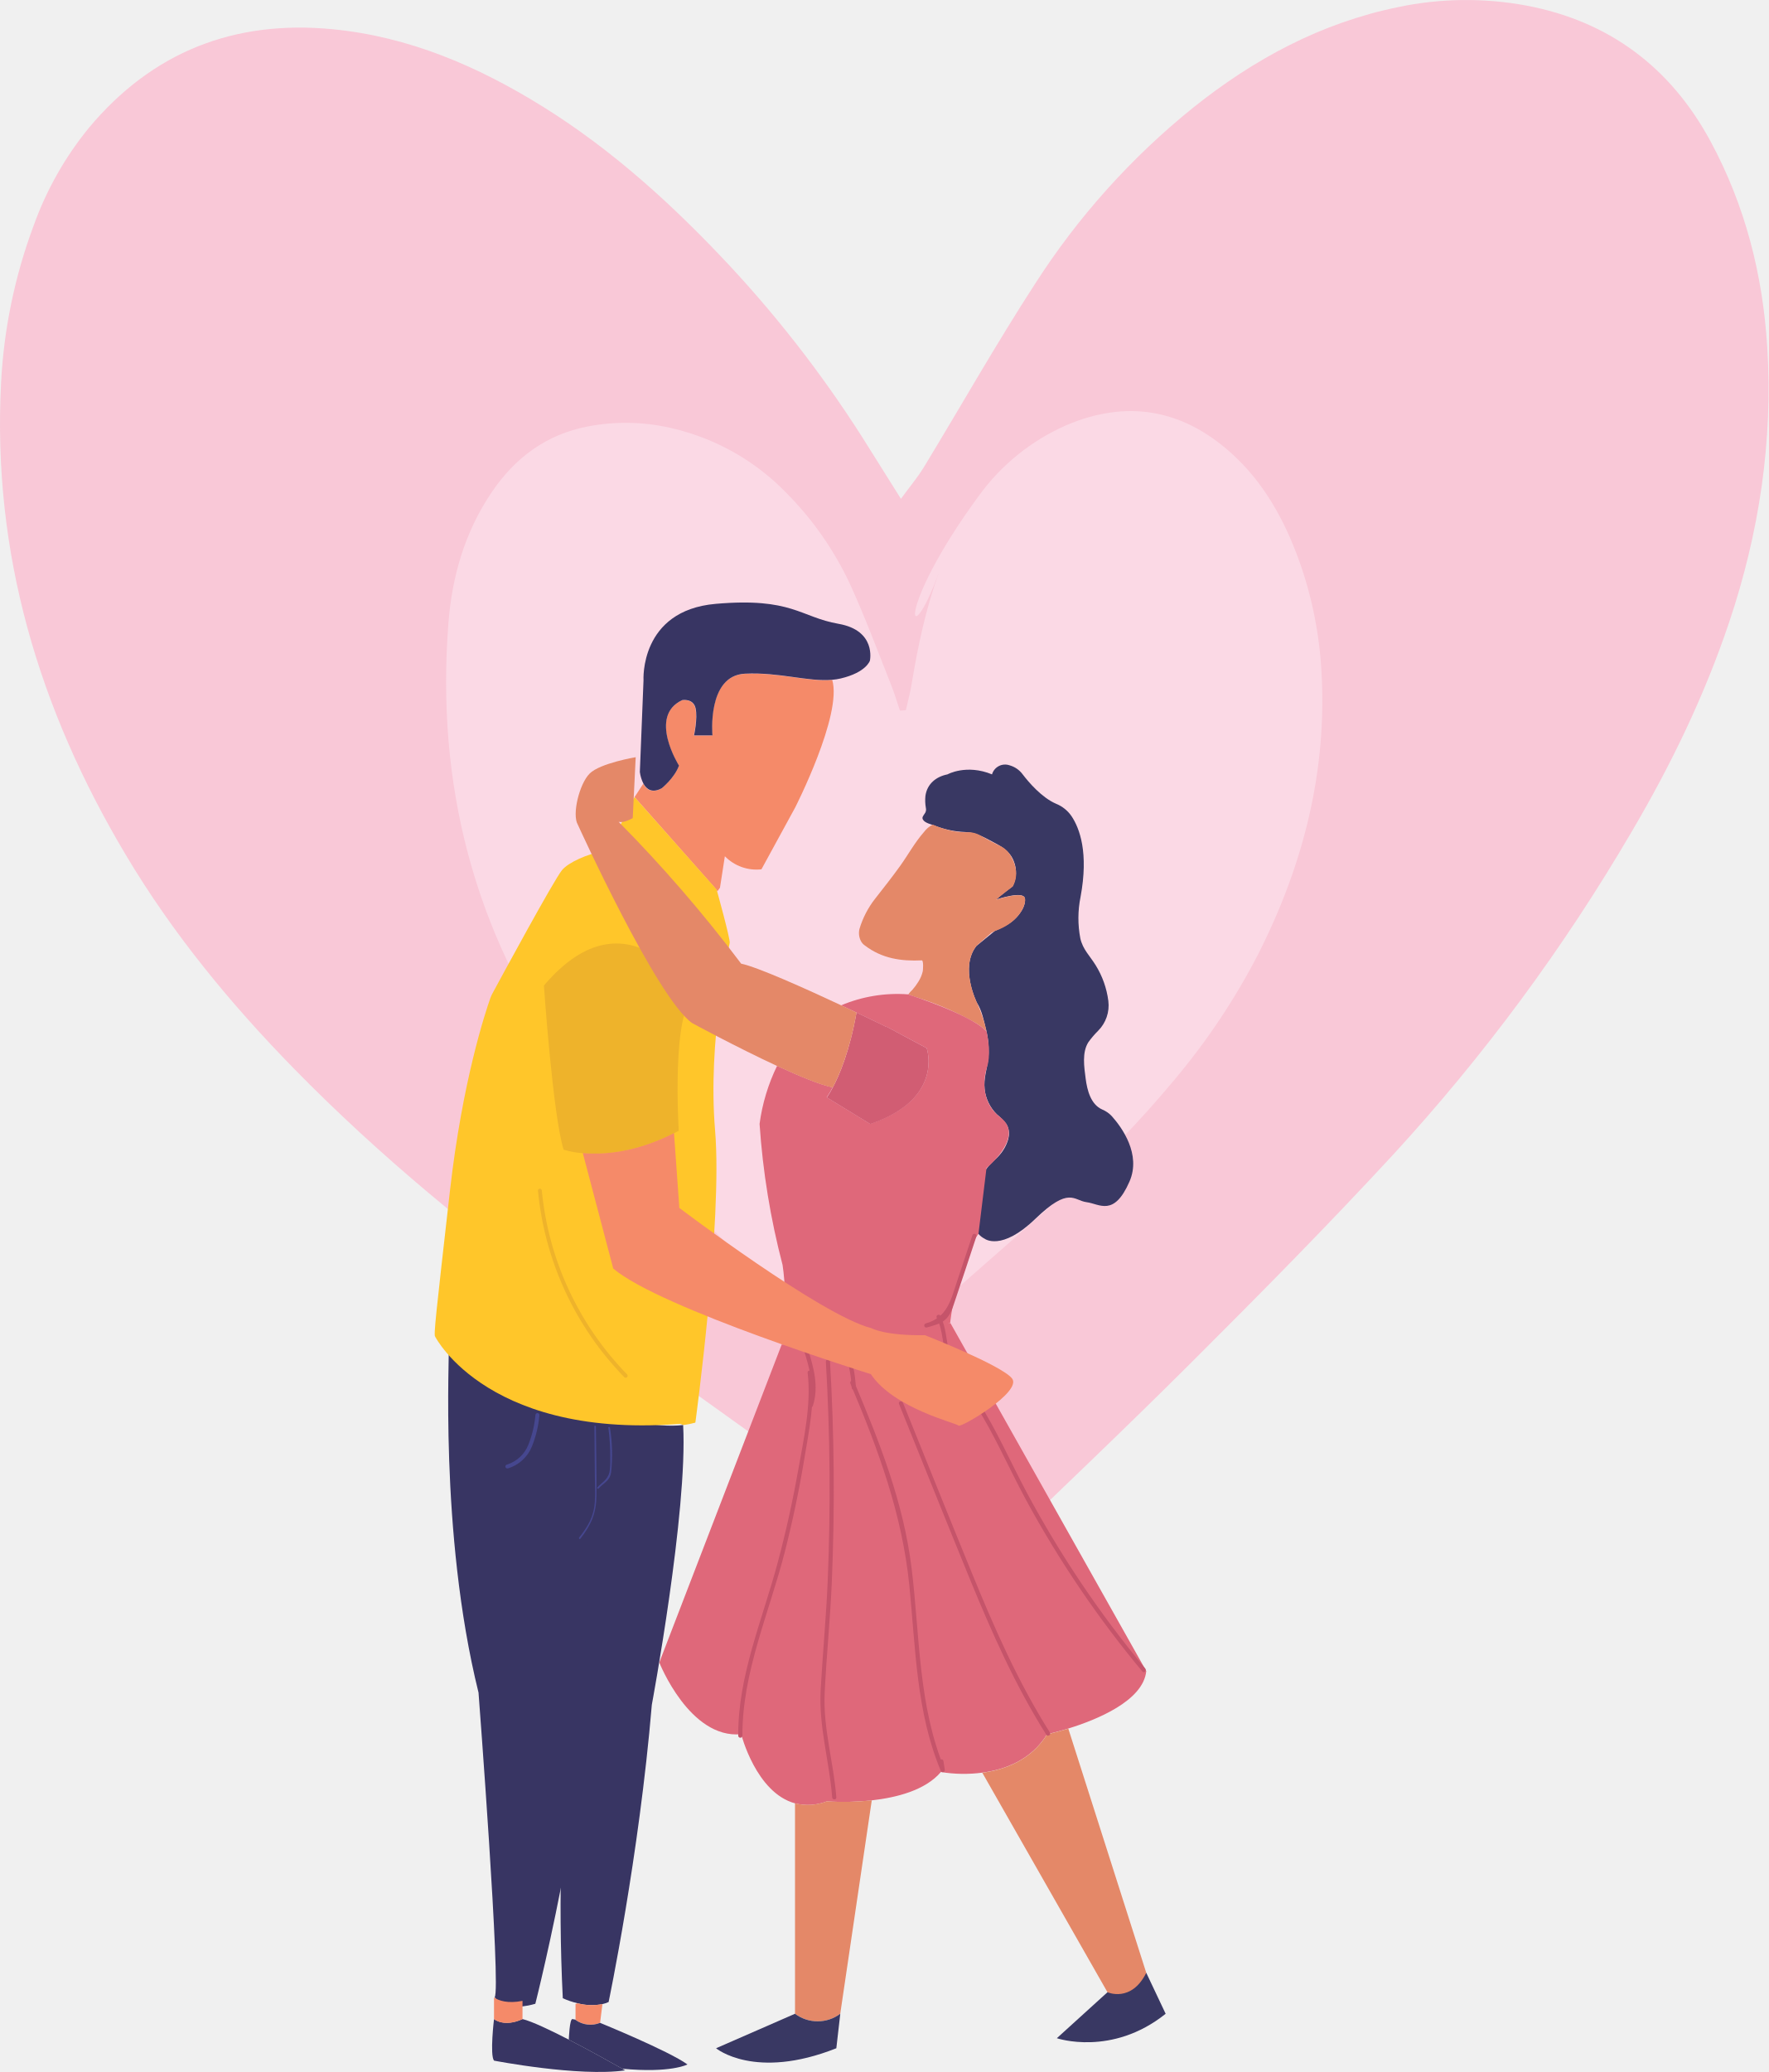
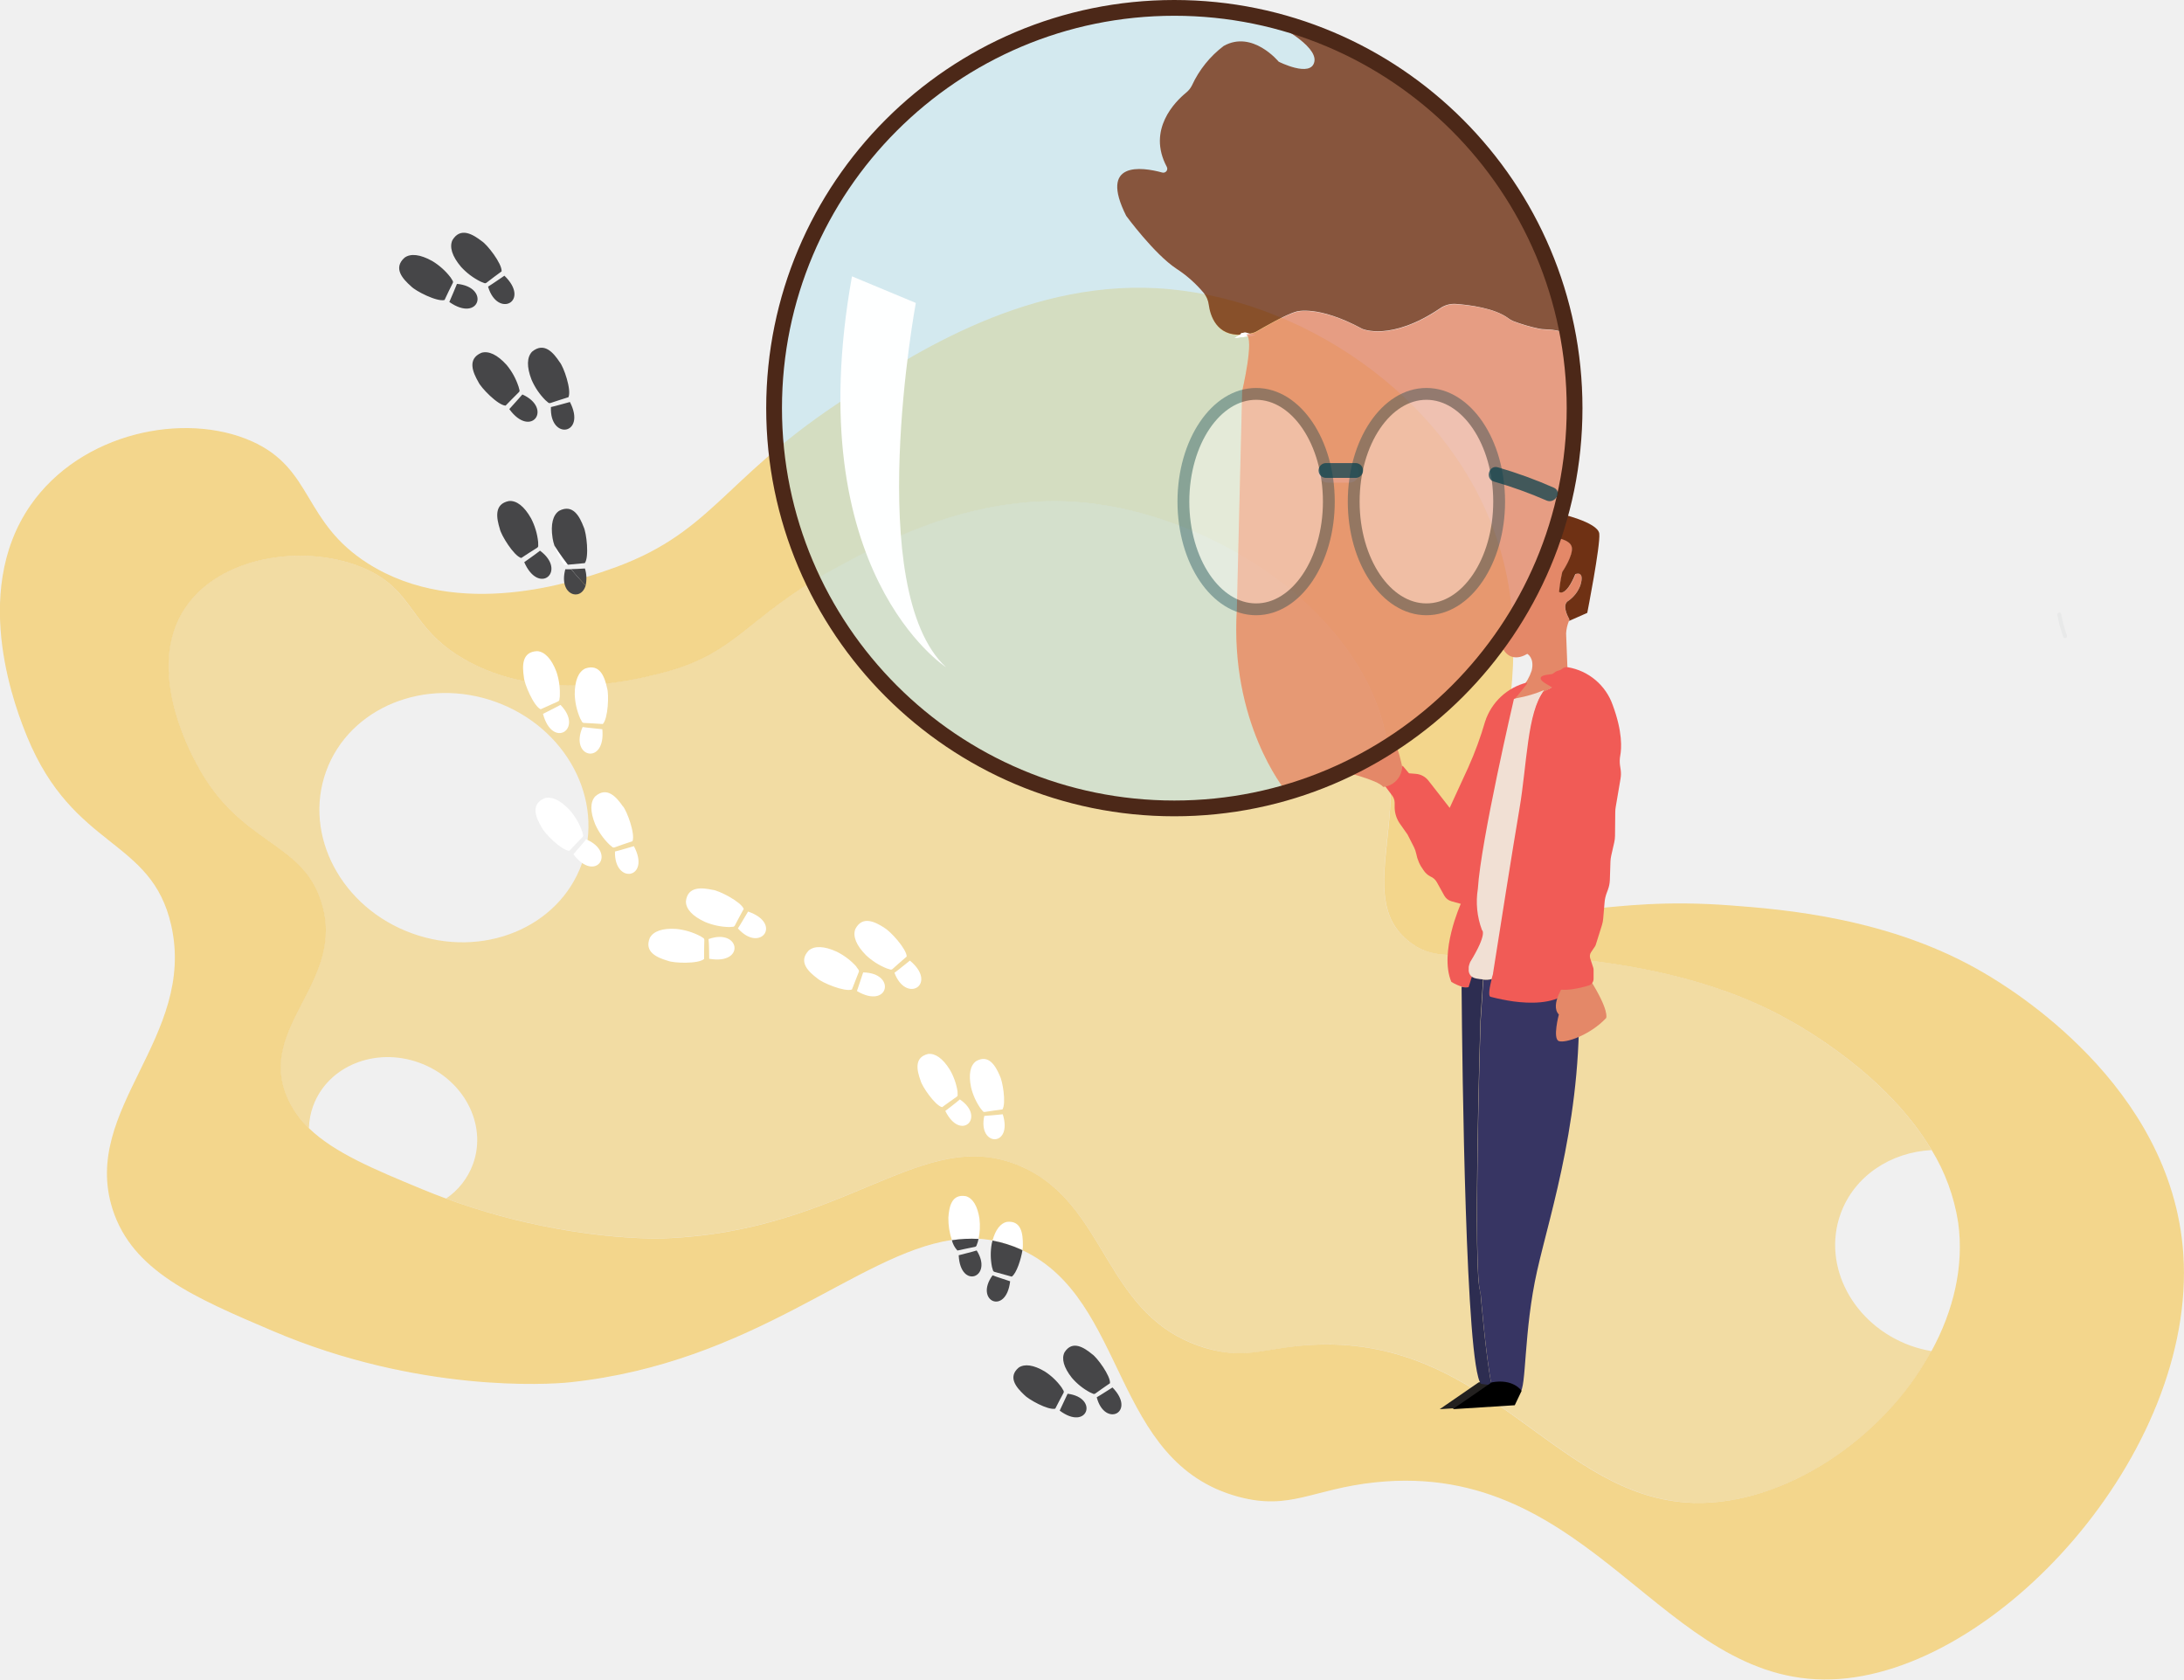
- <svg xmlns="http://www.w3.org/2000/svg" id="Layer_1" data-name="Layer 1" viewBox="0 0 531.98 623.09">
+ <svg xmlns="http://www.w3.org/2000/svg" id="Layer_2" data-name="Layer 2" viewBox="0 0 554.12 426.14">
  <defs>
-     <style>.cls-1{fill:#f9c8d7;}.cls-2{fill:#fbd9e5;}.cls-3{fill:none;stroke:#fff;stroke-miterlimit:10;}.cls-4{fill:#393863;}.cls-5{fill:#e48868;}.cls-6{fill:#df687a;}.cls-7{fill:#d15d73;}.cls-8{fill:#ffc62a;}.cls-9{fill:#f58a69;}.cls-10{fill:#383563;}.cls-11{fill:#eeb32b;}.cls-12{fill:#46478f;}.cls-13{fill:#c5546a;}</style>
+     <style>.cls-1,.cls-2{fill:#f4c756;}.cls-1{opacity:0.5;}.cls-2{opacity:0.65;}.cls-3{fill:#00aeef;stroke:#d1d3d4;stroke-linecap:round;opacity:0.25;}.cls-15,.cls-17,.cls-3,.cls-4{stroke-miterlimit:10;}.cls-17,.cls-4{fill:none;}.cls-4{stroke:#fff;}.cls-15,.cls-5{fill:#fff;}.cls-6{fill:#232120;}.cls-7{fill:#bae4ef;opacity:0.54;}.cls-11,.cls-8{fill:#6f3114;}.cls-8{opacity:0.81;}.cls-10,.cls-9{fill:#e48868;}.cls-9{opacity:0.8;}.cls-12{fill:#f15b56;}.cls-13{fill:#2d2d51;}.cls-14{opacity:0.37;}.cls-15{stroke:#053f4c;stroke-width:3px;}.cls-16{fill:#f1e0d4;}.cls-17{stroke:#4c2818;stroke-width:4px;}.cls-18{fill:#feffff;}.cls-19{fill:#373563;}.cls-20{opacity:0.73;}.cls-21{fill:#053f4c;}.cls-22{fill:#464648;}</style>
  </defs>
-   <path class="cls-1" d="M625.33,586.31c-2.8-1.38-4.36-1.91-5.64-2.83C582.39,556.84,545,530.33,507.9,503.42c-29.72-21.56-58.09-44.77-83.84-71.05-19.32-19.72-36.78-40.92-50.91-64.68-26-43.65-40.06-90.47-37.4-141.71a158.17,158.17,0,0,1,9.79-47.31,99.54,99.54,0,0,1,16.64-29.44c19.1-22.84,43.69-32.48,73.19-29.65,23.06,2.21,43.73,11.11,63.19,23.19,21.25,13.19,39.52,29.91,56.51,48.1a358.12,358.12,0,0,1,42.13,55.23c2.83,4.55,5.7,9.07,9.23,14.7,2.69-3.68,5-6.41,6.86-9.44,11.2-18.42,21.81-37.22,33.54-55.29a221.65,221.65,0,0,1,47.36-52.78c18.36-14.7,38.57-25.6,61.82-30.36a99.35,99.35,0,0,1,38.59-.45c24.85,4.7,43.31,18.53,55.33,40.76,10.43,19.28,15.73,40.05,17.09,61.86,1.76,28.35-2.42,55.9-11.44,82.78-7.41,22.08-17.49,42.9-29.28,62.93a563.72,563.72,0,0,1-72,97.42c-19.4,21-39.49,41.33-59.72,61.51C674,540.3,652.85,560.32,631.9,580.56,630,582.41,627.88,584.08,625.33,586.31Z" transform="translate(-335.43 -110.8)" />
-   <path class="cls-2" d="M607.91,324.37c.58-2.58,1.29-5.13,1.72-7.74,1.89-11.46,4.27-22.79,8.25-33.73-9.35,25.74-13.39,11.58,11.87-22.84a64.28,64.28,0,0,1,26.57-21.45c18-7.6,34.58-4.88,49.35,8.34,9.77,8.74,16.1,20.09,20.59,32.59a118.29,118.29,0,0,1,6.66,33c1.77,30-5.37,58.18-18.93,85a203.34,203.34,0,0,1-25.37,38.06,320.92,320.92,0,0,1-33.36,34.51c-19.35,17.26-38.95,34.25-58.46,51.33a20.2,20.2,0,0,1-2.76,1.7,32.84,32.84,0,0,1-3.2-2.46c-16.59-16.23-33.27-32.35-49.67-48.77a321.38,321.38,0,0,1-35.11-41.29c-28.16-39.79-39.51-84.15-35.74-132.51,1.1-14.12,5-27.5,13.08-39.38,7-10.33,16.46-17.32,28.8-19.68a60.41,60.41,0,0,1,26.4.78A69.71,69.71,0,0,1,571.94,259a97.07,97.07,0,0,1,19.23,27.58c4.54,9.9,8.31,20.15,12.35,30.28,1,2.5,1.75,5.09,2.61,7.64Z" transform="translate(-335.43 -110.8)" />
-   <path class="cls-3" d="M633.54,391.15" transform="translate(-335.43 -110.8)" />
-   <path class="cls-3" d="M634,390.71" transform="translate(-335.43 -110.8)" />
-   <path class="cls-4" d="M634.66,390.76c2.4-1.13,4.7-2.08,6.53-4.07,1.33-1.44,2.81-3.61,2.54-5.69-.33-2.46-8.35.21-8.7.33,1-1,5-4,5-4a9.08,9.08,0,0,0,.34-7.58c-1.24-3.14-3.73-4.42-6.52-5.9-2.63-1.4-5.13-2.77-8.13-2.84a27.78,27.78,0,0,1-9.14-1.93c-1-.38-2.91-.77-3.51-1.78-.41-.69.07-1.12.4-1.68a2.1,2.1,0,0,0,.45-1.94,13,13,0,0,1-.12-3.54c.5-3.59,3.17-5.78,6.63-6.47,0,0,5.69-3.18,13.4,0a4.09,4.09,0,0,1,5.27-2.73,7.34,7.34,0,0,1,3.95,2.72c1.8,2.36,5.74,7,10.06,8.85a10.31,10.31,0,0,1,4.64,3.73c2.46,3.68,5.18,11,2.71,24.29a32,32,0,0,0-.06,12.47c.73,3.28,2.84,5.22,4.57,8a26.73,26.73,0,0,1,3.85,10.8,10.78,10.78,0,0,1-3.1,9,27.42,27.42,0,0,0-2.88,3.37c-2,3.09-1.29,7.52-.84,11s1.53,7.77,5,9.29a8.16,8.16,0,0,1,2.87,2c3,3.35,8.9,11.46,5.31,19.66-4.69,10.72-9,6.7-12.9,6.2s-5.19-4.86-15.41,5-15.24,6-15.24,6a6.07,6.07,0,0,1-1.88-1.46,8.41,8.41,0,0,1-1.92-3.94,15.62,15.62,0,0,1,.54-7.35,34.07,34.07,0,0,1,2.25-5.8A16.74,16.74,0,0,1,634,460.2c.65-.63,1.32-1.17,1.91-1.85a12.45,12.45,0,0,0,2.76-4.85,8.86,8.86,0,0,0,.21-1,5.45,5.45,0,0,0-.77-3.75,17.3,17.3,0,0,0-2.81-2.84,12.63,12.63,0,0,1-3.69-7.59c-.37-3.15.77-6.18,1.11-9.29a25.56,25.56,0,0,0-.71-8.74c-.59-2.45-1.28-5.76-2.69-7.88,0,0-5.36-10.63-.17-17.16" transform="translate(-335.43 -110.8)" />
-   <path class="cls-5" d="M634.85,390.71c-.52.17-.87.48-1.23.6l-4.46,3.92c-5.19,6.53.17,17.16.17,17.16.36.84.68,1.64,1,2.42a44.25,44.25,0,0,1,1.86,6.18c-.06-.28-.59-.64-.78-.8a19.66,19.66,0,0,0-2.91-2,90.56,90.56,0,0,0-16.7-7.26,29.22,29.22,0,0,1-3.15-1.1,7.38,7.38,0,0,1,1.2-1.34,18.15,18.15,0,0,0,1.83-2.47,10.11,10.11,0,0,0,1.32-3.14c.07-.33.29-3.31-.3-3.28-6.21.29-11.94-.54-17.08-4.45a3.59,3.59,0,0,1-1.25-1.41,5.22,5.22,0,0,1-.42-3.56,27.46,27.46,0,0,1,4.74-9.15c2.55-3.26,5.13-6.51,7.54-9.88s4.37-7,7.11-10.12a7.57,7.57,0,0,1,2.63-2.24,30.43,30.43,0,0,0,5.9,1.88,18.58,18.58,0,0,0,3.62.4l.69,0h.13a7.29,7.29,0,0,1,4.05,1h0l.51.29.5.28c.71.4,1.48.82,2.24,1.22l.81.42.79.4.38.19.58.27a7.2,7.2,0,0,1,3.32,3.07,13.75,13.75,0,0,1,1,2.11c0,.11.07.22.11.33s.13.44.19.66.06.26.09.4,0,.24.07.36a7.78,7.78,0,0,1-.88,5.31s-4,3-5,4c.35-.11,8.37-2.79,8.7-.33S641.22,388.53,634.85,390.71Z" transform="translate(-335.43 -110.8)" />
-   <path class="cls-6" d="M632.17,462.06s11.72-9.55,4.19-15.24-4-15.24-4-15.24,1.39-3.52-.17-10.57h0c-.17-.25-3.16-4.37-23.61-11.19a43.63,43.63,0,0,0-20.14,3.3l4.66,2.2c4.65,2.2,8.07,3.87,8.86,4.25l.07,0,.1,0L614.18,426s5.38,15.19-17,22.78l-13.07-8a23.87,23.87,0,0,0,1.78-3c-3.67-.73-10-3.36-16.71-6.46a57.18,57.18,0,0,0-5.27,17.45,227.65,227.65,0,0,0,6.92,42.43s2,12.34-.33,23.9c0,0,25.82,2.92,46.42-4.73,1.47-.54,2.92-1.15,4.33-1.8,0,0,1.79-17.53,8.51-26.75" transform="translate(-335.43 -110.8)" />
-   <path class="cls-7" d="M597.22,448.83l-13.07-8a23.87,23.87,0,0,0,1.78-3c2-3.68,5.09-11,7.14-22.54,4.65,2.2,8.07,3.87,8.86,4.25l.07,0,.1,0L614.18,426S619.56,441.24,597.22,448.83Z" transform="translate(-335.43 -110.8)" />
-   <path class="cls-8" d="M462.81,499" transform="translate(-335.43 -110.8)" />
-   <path class="cls-6" d="M680.23,613.32c-.9,9-15,14.67-23.45,17.28-3.72,1.14-6.37,1.7-6.37,1.7-4.83,7.82-12.75,10.68-19.5,11.57a42.71,42.71,0,0,1-12.46-.19c-4.67,5.5-13.34,7.69-20.79,8.52a77.71,77.71,0,0,1-13.51.3,15.79,15.79,0,0,1-9.57.6c-11.74-3.16-16.2-20.79-16.2-20.79-15.56,1.48-24.63-21.57-24.63-21.57l36.8-95.57,50.75-6.53Z" transform="translate(-335.43 -110.8)" />
-   <path class="cls-5" d="M597.66,652.19l-9.48,64.19a11.36,11.36,0,0,1-13.61,0V653.09a15.79,15.79,0,0,0,9.57-.6A77.71,77.71,0,0,0,597.66,652.19Z" transform="translate(-335.43 -110.8)" />
-   <path class="cls-4" d="M588.19,716.38,587,726.75c-24.51,9.72-36.18,0-36.18,0l23.74-10.37A11.36,11.36,0,0,0,588.19,716.38Z" transform="translate(-335.43 -110.8)" />
-   <path class="cls-4" d="M668.56,709.9l-15.23,13.83s16.53,5.62,32.73-7.35l-5.83-12.32Z" transform="translate(-335.43 -110.8)" />
-   <path class="cls-4" d="M631.61,438.3" transform="translate(-335.43 -110.8)" />
-   <path class="cls-5" d="M680.23,704.07c-4.54,9.07-11.67,5.83-11.67,5.83l-37.65-66c6.75-.89,14.67-3.75,19.5-11.57,0,0,2.64-.56,6.37-1.7Z" transform="translate(-335.43 -110.8)" />
-   <path class="cls-9" d="M574.61,353.65l-10.14,18.57a13.29,13.29,0,0,1-11-3.93L552,377.76l-.77,1.06-.29-.47L526.31,350.5l2.61-4c.93,1.67,2.59,3,5.52,1.37,0,0,3.83-3.06,5.17-6.8,0,0-9.37-14.92,1-19.7,0,0,3.35-.58,4,2.48s-.48,8.14-.48,8.14h5.55s-1.72-18,9.76-18.56c10.29-.51,19,2.5,26.32,1.83C588.89,325.67,574.61,353.65,574.61,353.65Z" transform="translate(-335.43 -110.8)" />
-   <path class="cls-10" d="M597.1,309.47s-1.06,3.54-8.8,5.36a17.45,17.45,0,0,1-2.48.39c-7.29.67-16-2.34-26.32-1.83-11.48.57-9.76,18.56-9.76,18.56h-5.55s1.15-5.07.48-8.14-4-2.48-4-2.48c-10.42,4.78-1,19.7-1,19.7-1.34,3.73-5.17,6.8-5.17,6.8-2.93,1.61-4.59.3-5.52-1.37a10.75,10.75,0,0,1-1.08-3.51L529,315.39s-1.25-21,21.71-23,25.45,4,36.93,6S597.1,309.47,597.1,309.47Z" transform="translate(-335.43 -110.8)" />
-   <path class="cls-8" d="M541,539.32a20,20,0,0,0,3.6-.74s8.23-60.46,5.93-87.82,4.21-55.29,4.4-56.44-3.93-16-3.93-16L526.31,350.5l-7.14,14.11a4.29,4.29,0,0,1-3,2.31c-3.78.68-9.69,3.11-11.7,5.56-2.46,3-18.38,32.38-20.92,37.08a9.85,9.85,0,0,0-.62,1.39c-1.46,4.12-8.41,24.9-12.16,58-4.21,37.12-5,43.81-4.4,43.81a16.07,16.07,0,0,1,2.4,2Z" transform="translate(-335.43 -110.8)" />
-   <path class="cls-11" d="M539.6,450.84c-.47.26-.95.51-1.42.75-11.76,6-21.59,6.5-27.43,6a26.25,26.25,0,0,1-5.78-1.06c-3.25-10.33-5.93-49.36-5.93-49.36,25.64-30.23,45.34,3.25,45.34,3.25C537.31,414.59,539.6,450.84,539.6,450.84Z" transform="translate(-335.43 -110.8)" />
-   <path class="cls-10" d="M519.51,537.16l-1.17,28.24v0c-1.21,2.14-2.22,7.68-3,14.56a0,0,0,0,0,0,0c-2.15,17.82-3.11,44.63-3.11,44.63-1.3,14.64-3.69,30.19-6.23,44.13-4.54,24.92-9.54,44.65-9.54,44.65-.77.22-1.49.4-2.17.53-4.49.88-7.13-.07-8.57-1a4.86,4.86,0,0,1-1.5-1.52c2-2-4.85-91.58-4.85-91.58-12-48.47-8.53-103.25-9-103.63,2.59,2.33,6.69,6.2,9.3,8.68a19.69,19.69,0,0,0,6,3.93,105.07,105.07,0,0,0,28.42,7.34l1.59.14a11.78,11.78,0,0,1,3,.64Z" transform="translate(-335.43 -110.8)" />
-   <path class="cls-10" d="M531.5,623.46c-3.83,45.66-13,89.39-13,89.39a9.65,9.65,0,0,1-1.86.62,16.67,16.67,0,0,1-7.44-.24,24.83,24.83,0,0,1-4.48-1.52c-.77-15.55-.83-30.44-.41-44.4,2.54-13.94,4.93-29.49,6.23-44.13,0,0,1-26.81,3.11-44.63a0,0,0,0,1,0,0c.83-6.88,1.84-12.42,3-14.56v0l1.17-28.24c4.43,1.52,14.76,4.59,23.1,3.58C542.34,565.24,531.5,623.46,531.5,623.46Z" transform="translate(-335.43 -110.8)" />
-   <path class="cls-10" d="M523.47,733.4c-14,2-39.44-2.93-39.44-2.93-1.3-1.66,0-12.5,0-12.5s3,2.55,8.57,0c2.77.67,8.3,3.29,13.94,6.19,6.76,3.49,13.66,7.38,16.06,8.73Z" transform="translate(-335.43 -110.8)" />
-   <path class="cls-9" d="M492.6,712.5V718c-5.61,2.55-8.57,0-8.57,0v-6.52C485.46,712.43,488.1,713.38,492.6,712.5Z" transform="translate(-335.43 -110.8)" />
-   <path class="cls-9" d="M516.64,713.47l-.7,5.63a7.7,7.7,0,0,1-7.39-.88v-4.79l.65-.2A16.67,16.67,0,0,0,516.64,713.47Z" transform="translate(-335.43 -110.8)" />
-   <path class="cls-10" d="M542.22,731.62s-5,2.68-19.63,1.28c-2.4-1.35-9.3-5.24-16.06-8.73,0,0,.22-6.45,1.12-6.19a8.38,8.38,0,0,0,.9.17v.08a7.7,7.7,0,0,0,7.39.88S536.6,727.54,542.22,731.62Z" transform="translate(-335.43 -110.8)" />
-   <path class="cls-11" d="M497.27,468.65a.59.59,0,0,1,1.14.17,91.89,91.89,0,0,0,25.7,55.34.6.6,0,0,1-.85.83,93.1,93.1,0,0,1-26-56.06.64.64,0,0,1,0-.29Z" transform="translate(-335.43 -110.8)" />
-   <path class="cls-12" d="M488.1,552.39a.59.59,0,0,1-.15-1.17,10.17,10.17,0,0,0,6.39-5.91,31.69,31.69,0,0,0,2.16-9.06.61.61,0,0,1,.67-.51.6.6,0,0,1,.51.67,32.63,32.63,0,0,1-2.26,9.4,11.33,11.33,0,0,1-7.18,6.56l-.15,0Z" transform="translate(-335.43 -110.8)" />
-   <path class="cls-8" d="M466.32,512.74s16.39,32.35,78.25,25.83Z" transform="translate(-335.43 -110.8)" />
-   <path class="cls-5" d="M593.07,415.3c-2.05,11.58-5.19,18.85-7.14,22.54-3.67-.73-10-3.36-16.71-6.46-12.24-5.67-25.6-12.92-25.6-12.92-10.72-7.6-34.39-59.69-34.39-59.69-1.79-3,.45-12.23,3.57-15.35s13.85-4.92,13.85-4.92l-.89,18.32c-2.18,1.19-3.48,1.32-4.25,1.11a417.94,417.94,0,0,1,36.86,42.66c5,1.05,19.17,7.42,30.06,12.51Z" transform="translate(-335.43 -110.8)" />
-   <path class="cls-13" d="M614.2,510c4.66-1.27,6.44-1.95,8-6.56,2.36-6.93,4.63-13.89,6.94-20.84.25-.76-1-1.09-1.21-.33l-4.53,13.59c-1.92,5.75-2.94,11.14-9.56,12.94a.63.63,0,0,0,.33,1.21Z" transform="translate(-335.43 -110.8)" />
-   <path class="cls-13" d="M558.75,632.82c-.11-19.11,8.14-37.18,12.78-55.44q3.5-13.74,5.82-27.75c1.41-8.49,3.28-17.46,2.27-26.06-.09-.79-1.34-.8-1.25,0,1.14,9.72-1.17,19.89-2.87,29.46q-2.48,14-6.14,27.68c-4.58,17.18-12,34.07-11.87,52.11a.63.63,0,0,0,1.25,0Z" transform="translate(-335.43 -110.8)" />
-   <path class="cls-13" d="M618,640.66l.43,2.66,1.21-.33c-8.05-19.26-7.49-40.24-10-60.61-2.43-19.76-9.63-37.94-17.33-56.15-.31-.74-1.39-.1-1.08.63,8.37,19.81,15.59,39.28,17.74,60.82,1.88,18.78,2.06,38,9.45,55.64a.63.63,0,0,0,1.21-.33l-.43-2.66c-.13-.79-1.33-.46-1.21.33Z" transform="translate(-335.43 -110.8)" />
-   <path class="cls-13" d="M651.24,631.8c-9.52-15.09-16.7-31.4-23.43-47.88-7-17.07-13.84-34.19-20.76-51.29-.3-.74-1.51-.41-1.21.33,7.14,17.66,14.22,35.35,21.45,53,6.57,16,13.61,31.83,22.87,46.5.43.68,1.51.05,1.08-.63Z" transform="translate(-335.43 -110.8)" />
-   <path class="cls-13" d="M587,651.3c-.82-10.64-4-20.62-3.51-31.41.54-11.19,1.69-22.33,2.16-33.53a658.78,658.78,0,0,0-.55-66.11c0-.8-1.3-.8-1.25,0a658.78,658.78,0,0,1,.55,66.11c-.46,10.87-1.51,21.68-2.11,32.54-.63,11.22,2.61,21.35,3.46,32.4.06.8,1.31.8,1.25,0Z" transform="translate(-335.43 -110.8)" />
-   <path class="cls-13" d="M577.22,516.78c1.7,5.36,3.28,10.85,1.53,16.42-.24.77,1,1.1,1.21.33,1.82-5.79.25-11.48-1.53-17.08-.24-.76-1.45-.44-1.21.33Z" transform="translate(-335.43 -110.8)" />
-   <path class="cls-13" d="M592.88,528.1a40.58,40.58,0,0,0-.9-6.75c-.17-.79-1.38-.45-1.21.33a38.56,38.56,0,0,1,.85,6.42c0,.8,1.29.81,1.25,0Z" transform="translate(-335.43 -110.8)" />
-   <path class="cls-13" d="M679.93,612.57a314.89,314.89,0,0,1-35.73-53.09c-4.83-9.07-8.94-18.56-14.5-27.23-3-4.61-7.1-8.93-8.62-14.31-1.1-3.87-.93-7.82-2.8-11.47-.37-.72-1.45-.08-1.08.63,2.09,4.07,1.62,8.69,3.26,12.89,1.84,4.74,5.45,8.65,8.17,12.89,5.87,9.17,10.18,19.24,15.34,28.8a316.61,316.61,0,0,0,35.08,51.77c.51.62,1.39-.27.88-.88Z" transform="translate(-335.43 -110.8)" />
-   <path class="cls-9" d="M623.78,539.51c-.57-.75-19.52-5.15-26.4-15.48,0,0-63.33-19.71-77.49-31.76l-.26-1-8.89-33.73c5.84.53,15.67,0,27.43-6l1.61,22.51s42.67,32.33,57.78,36.16c0,0,4,2.3,16.07,2.1,0,0,23,9,26.21,13S624.36,540.27,623.78,539.51Z" transform="translate(-335.43 -110.8)" />
-   <path class="cls-12" d="M514.23,539.78l.13,15c0,2.49.19,5,0,7.51-.27,4.54-2,7.43-4.72,10.89-.2.25.16.61.35.35,3.33-4.25,4.82-7.72,4.87-13.14.06-6.86-.12-13.74-.18-20.6a.25.25,0,0,0-.5,0Z" transform="translate(-335.43 -110.8)" />
-   <path class="cls-12" d="M518.42,540.16a62.46,62.46,0,0,1,.57,9.35,19.87,19.87,0,0,1-.22,4c-.6,2.34-2.28,3.09-3.65,4.57-.22.24.14.59.35.35,1.73-1.88,3.4-2.25,3.79-4.93a49.78,49.78,0,0,0-.35-13.36c0-.31-.54-.32-.5,0Z" transform="translate(-335.43 -110.8)" />
+   <path class="cls-1" d="M632.81,422.54c-14.59-5.29-22.54-20.28-17.75-33.49,3.47-9.58,12.7-15.59,23.07-16.14-11.54-19.44-33.4-31.46-37.17-33.53-19.89-10.95-42.11-13.66-52.66-14.95-27.26-3.32-34.45,2.09-42.73-4.42-15.12-11.87,3.18-34.35-9.31-62.87-11.51-26.28-43.82-45.49-72.62-48.46-27.84-2.87-50.84,9.61-64.19,16.86-22.64,12.28-24.14,21.6-44.82,26.64-6.34,1.56-29.79,7.27-49-3.93-14-8.16-12.23-17.38-25.29-23-14-6-34.94-3.54-44.46,8.79-11.57,15-.12,36.81,2,40.85,10.84,20.59,26.59,19.28,31.65,35,6.47,20.08-16.31,31.38-8.74,49.41a24.18,24.18,0,0,0,5.65,8.07,17.6,17.6,0,0,1,1.06-5.62c3.68-10.14,15.73-15.07,26.94-11s17.31,15.57,13.63,25.71a18.07,18.07,0,0,1-6.82,8.75c27.71,10.18,51.07,10.22,55,10.08C363,393.7,382.09,366.21,407,377c22.64,9.81,20.8,38.65,47.44,46.25,10.8,3.07,15.05-.54,27.87-1,44.13-1.49,60.94,39.14,95.5,40.15,23,.67,48.28-16.36,60.34-38.48A30.41,30.41,0,0,1,632.81,422.54ZM252.59,317.93c-17.91-6.49-27.66-24.9-21.79-41.11s25.16-24.09,43.07-17.6,27.66,24.9,21.79,41.11S270.5,324.42,252.59,317.93Z" transform="translate(-148.06 -81.13)" />
+   <path class="cls-2" d="M702,399.24c-2.94-43.07-44.57-67.72-50.39-71.16-23.87-14.14-51.32-16.24-64.36-17.23-33.66-2.57-43.06,5.83-52.84-2.88-17.85-15.87,6.76-49.75-6.46-89.82-12.19-36.93-50.85-62-86.47-63.9-34.43-1.86-64.09,18-81.3,29.53-29.2,19.55-31.83,33.09-58,42-8,2.76-37.67,12.92-60.7-1.65-16.77-10.61-13.82-24.06-29.61-31.08-17-7.54-43.23-2.25-56.08,16.29-15.65,22.6-3.15,53-.85,58.7,11.82,28.79,31.54,25.61,36.56,47.84,6.41,28.4-22.88,46.55-14.92,71.9,5,15.8,20.62,22.48,40.77,31.06,36.75,15.65,69.88,13.56,75.18,13,47-4.93,73-32.56,97-36.12a32.72,32.72,0,0,1,6.76-.33A29.76,29.76,0,0,1,407,398.1l.47.22c26.86,12.55,22.46,53.83,54.81,62.55,13.2,3.55,18.79-2,34.77-3.67,55.07-5.76,72.69,51.42,115.64,50C654.47,505.92,705.44,449.67,702,399.24Zm-63.91,24.7c-12,22.11-37.34,39.14-60.33,38.48-34.56-1-51.37-41.65-95.5-40.15-12.81.43-17.07,4-27.87,1C427.77,415.64,429.61,386.8,407,377c-24.88-10.77-44,16.72-90.71,18.32-4,.14-27.32.1-55-10.08-2-.75-4.1-1.55-6.18-2.42-12.07-5-22.19-9.2-28.63-15.42a24,24,0,0,1-5.65-8.07c-7.57-18,15.2-29.33,8.73-49.42-5-15.71-20.8-14.4-31.64-35-2.13-4-13.58-25.82-2-40.85,9.52-12.34,30.46-14.81,44.46-8.79,13.07,5.62,11.29,14.84,25.29,23,19.24,11.21,42.68,5.49,49,3.93,20.67-5,22.18-14.36,44.82-26.64,13.34-7.25,36.35-19.73,64.19-16.86,28.8,3,61.11,22.18,72.62,48.46,12.49,28.51-5.81,51,9.31,62.87,8.28,6.5,15.47,1.09,42.73,4.42,10.55,1.28,32.77,4,52.66,14.94,3.78,2.07,25.63,14.09,37.17,33.53a49.87,49.87,0,0,1,6.71,18.34C646.44,402.4,643.68,413.72,638.1,423.94Z" transform="translate(-148.06 -81.13)" />
+   <path class="cls-3" d="M672,242.53a35.66,35.66,0,0,1-1.46-5.48" transform="translate(-148.06 -81.13)" />
+   <path class="cls-4" d="M675.13,215" transform="translate(-148.06 -81.13)" />
+   <path class="cls-5" d="M485,203.59h5.4c3.22,0,3.22-5,0-5H485c-3.22,0-3.22,5,0,5Z" transform="translate(-148.06 -81.13)" />
+   <path class="cls-6" d="M523.22,431.85l-9.88,6.8,15.74-1,1.74-3.65S528.77,430.81,523.22,431.85Z" transform="translate(-148.06 -81.13)" />
+   <path class="cls-7" d="M481.6,96.85c-.85,4.16-9.05,0-9.05,0s-6.64-8-13.95-4a26.44,26.44,0,0,0-8.05,10,5.56,5.56,0,0,1-1.49,1.86c-2.75,2.25-9.91,9.35-4.93,18.78A1,1,0,0,1,443,125c-5.24-1.39-16.1-2.92-9.13,11,0,0,7.08,9.67,12.71,13.39a31.06,31.06,0,0,1,7,6.22,5.87,5.87,0,0,1,1.23,2.92c.35,2.64,1.87,8.08,8.49,7.6-.11.14-.05.16.18,0l.1,0,.67-.09c2.2.79-1,14.31-1,14.31l-1.35,55.34c-1.8,28.8,12.2,45.86,12.2,45.86a100.79,100.79,0,1,1-2.75-194.45h0C471.72,87.28,482.44,92.78,481.6,96.85Z" transform="translate(-148.06 -81.13)" />
+   <path class="cls-4" d="M463.25,166.12l.28,0-.1,0C463.2,166.28,463.14,166.26,463.25,166.12Z" transform="translate(-148.06 -81.13)" />
+   <path class="cls-4" d="M464.21,166l-.67.09A.82.82,0,0,1,464.21,166Z" transform="translate(-148.06 -81.13)" />
+   <path class="cls-8" d="M545.14,166c-.4-1.08-3.81-1.3-5.25-1.34a8.16,8.16,0,0,1-1.33-.15,42.07,42.07,0,0,1-6.62-1.94,5.1,5.1,0,0,1-1.19-.7c-3.48-2.58-9.87-3.38-13.28-3.63a6.24,6.24,0,0,0-4,1.08c-12.57,8.52-19.8,5.22-19.8,5.22-11.25-6.07-16.65-4.38-16.65-4.38-2.81.76-8.51,4.11-10.07,5a3.64,3.64,0,0,1-.85.38,15.6,15.6,0,0,1-1.92.4.82.82,0,0,0-.67.09l-.28,0c-6.61.49-8.14-5-8.49-7.6a5.87,5.87,0,0,0-1.23-2.92,31.06,31.06,0,0,0-7-6.22c-5.62-3.72-12.71-13.39-12.71-13.39-7-13.95,3.89-12.43,9.13-11a1,1,0,0,0,1.14-1.48c-5-9.43,2.18-16.53,4.93-18.78a5.56,5.56,0,0,0,1.49-1.86,26.44,26.44,0,0,1,8.05-10c7.31-4.08,13.95,4,13.95,4s8.21,4.16,9.05,0-9.88-9.58-10.29-9.77a100.92,100.92,0,0,1,71.37,68.83A97.05,97.05,0,0,1,545.14,166Z" transform="translate(-148.06 -81.13)" />
+   <path class="cls-4" d="M464.21,166l-.67.09A.82.82,0,0,1,464.21,166Z" transform="translate(-148.06 -81.13)" />
+   <path class="cls-4" d="M463.53,166.1l-.1,0c-.23.13-.29.12-.18,0Z" transform="translate(-148.06 -81.13)" />
+   <path class="cls-9" d="M546.86,184.68a100.73,100.73,0,0,1-3.63,26.88c-.6,2.18-1.27,4.34-2,6.45q-1.55,4.43-3.49,8.66a101.11,101.11,0,0,1-63.67,54.86s-14-17.06-12.2-45.86l1.35-55.34s3.19-13.52,1-14.31a15.6,15.6,0,0,0,1.92-.4,3.64,3.64,0,0,0,.85-.38c1.56-.93,7.26-4.27,10.07-5,0,0,5.4-1.69,16.65,4.38,0,0,7.23,3.3,19.8-5.22a6.24,6.24,0,0,1,4-1.08c3.41.24,9.8,1,13.28,3.63a5.1,5.1,0,0,0,1.19.7,42.07,42.07,0,0,0,6.62,1.94,8.16,8.16,0,0,0,1.33.15c1.44,0,4.84.26,5.25,1.34A100.9,100.9,0,0,1,546.86,184.68Z" transform="translate(-148.06 -81.13)" />
+   <path class="cls-10" d="M549,229.65a8.31,8.31,0,0,1-3,3.89c-1.69.94-.36,3.67.13,4.55a.64.64,0,0,1,0,.58,9.69,9.69,0,0,0-.72,3.17l.35,9.05c-.77.74-1.93.49-2.67.93a11.6,11.6,0,0,1-3.63,1.47l2.69,1.94a15.89,15.89,0,0,1-3.29,1.85h0l-2.81.82-2.37.69-1.57.46h0a12.34,12.34,0,0,1,2.06-3.41,12.67,12.67,0,0,0,2.5-4.36c.79-3.26-1.12-4.27-1.12-4.27s-5.37,3.71-7.13-3.94a1.84,1.84,0,0,1,0-.22,100.49,100.49,0,0,0,9.36-16.21q1.94-4.23,3.49-8.66l.84-.57s4.32.4,4.81,2.45-2.4,6.33-2.4,6.33a39.26,39.26,0,0,0-.82,5.07s1.66,1.46,4.13-4.5C547.77,226.78,550.27,225.71,549,229.65Z" transform="translate(-148.06 -81.13)" />
+   <path class="cls-11" d="M550.78,236.62l-4.63,2.05a.64.64,0,0,0,0-.58c-.49-.88-1.82-3.62-.13-4.55a8.31,8.31,0,0,0,3-3.89c1.23-3.93-1.27-2.86-1.27-2.86-2.47,6-4.13,4.5-4.13,4.5a39.26,39.26,0,0,1,.82-5.07s2.89-4.27,2.4-6.33-4.81-2.45-4.81-2.45l-.84.57c.75-2.11,1.41-4.27,2-6.45l.34-.19s10,2.2,10.3,5.17S550.78,236.62,550.78,236.62Z" transform="translate(-148.06 -81.13)" />
+   <path class="cls-4" d="M543.9,325.43l0,.44a1.75,1.75,0,0,0-.34-.84Z" transform="translate(-148.06 -81.13)" />
+   <path class="cls-12" d="M545.29,331.51l-.17,2.1c-3.57,2.57-9.11,2.48-13.31,1.93a54,54,0,0,1-5.81-1.17c-.72-.15-.15-2.82.27-4.5a.91.91,0,0,0,.18-.08l0-.17c0-.2.09-.57.16-1.08v0l0-.11c.05-.36.13-.78.2-1.27,1.23-7.85,4.88-31,6.49-40.39,1.94-11.4,2-24.5,6.22-30.1a15.89,15.89,0,0,0,3.29-1.85l1.54,1.12a1.77,1.77,0,0,1,.66,1.94l-3.12,10.56,0,.12,0,.13-1,7-1.42,5.82-.4,1.62a1.65,1.65,0,0,0-.05.42v22.35l.59,6.52.6,3.82.75,3.6.08.38.22.29,3.09,4.11a1.75,1.75,0,0,1,.34.84l.43,4.2.2,1.88Z" transform="translate(-148.06 -81.13)" />
+   <path class="cls-12" d="M532.89,257.86c-.22.24-.29.19-.15.24l-.2.22s-8.41,36-9.15,48.15a20.5,20.5,0,0,0,1.05,10.5s1.49.75-3,8.1a5.75,5.75,0,0,0-.37,1.21c0,.1,0,.19,0,.29a2.22,2.22,0,0,0,0,.35,2.12,2.12,0,0,0,.88,1.93l-.88,2.81a3.7,3.7,0,0,1-1.78-.1,12.25,12.25,0,0,1-3-1.32c-3.15-7.51,2.4-19.8,2.4-19.8l-2.33-.64a3,3,0,0,1-1.89-1.5L512.64,305a3.33,3.33,0,0,0-1.66-1.5,4.62,4.62,0,0,1-1.76-1.61,10.13,10.13,0,0,1-1.84-4.19,6.93,6.93,0,0,0-.59-1.68l-1.61-3.16-1.93-2.74a7.37,7.37,0,0,1-1.34-4.1l0-1.22a3.09,3.09,0,0,0-.63-1.83l-2.31-3.09c3.6-.22,4.95-4.5,4.95-4.5l1.63,1.94,1.73.14a4.52,4.52,0,0,1,3.2,1.72c1.21,1.52,2.87,3.64,3,3.84s2.39,3.07,2.39,3.07l4.72-10.27a89.18,89.18,0,0,0,4.27-11.63,15,15,0,0,1,10.65-9.91l-.07.42C533.8,256.7,532.89,257.86,532.89,257.86Z" transform="translate(-148.06 -81.13)" />
+   <path class="cls-13" d="M526.52,432.54c-1.43-.11-2.72-.32-2.72-.32-3.88-4.77-4.74-79.94-4.91-100.74a3.7,3.7,0,0,0,1.78.1l.88-2.81a2.77,2.77,0,0,0,1.05.4,14.29,14.29,0,0,0,1.75.23l-.69,10.87s-2,64.49,0,68.54c0,0,1.29,15.9,2.82,23.7Z" transform="translate(-148.06 -81.13)" />
+   <path class="cls-10" d="M488.36,276.78s9.25,2.16,10.65,4a5.3,5.3,0,0,0,4.8-5.18s-1.09-5.55-2.19-6A116.1,116.1,0,0,1,488.36,276.78Z" transform="translate(-148.06 -81.13)" />
+   <g class="cls-14">
+     <ellipse class="cls-15" cx="318.7" cy="127.26" rx="18.45" ry="27.33" />
+     <ellipse class="cls-15" cx="361.91" cy="127.26" rx="18.45" ry="27.33" />
+   </g>
+   <path class="cls-16" d="M539.78,256.3c-4.27,5.6-4.27,18.7-6.22,30.1-1.61,9.4-5.26,32.54-6.49,40.39-.07.49-.14.91-.2,1.27l0,.11v0c0,.1-.14.49-.29,1l-.08.3a5.2,5.2,0,0,1-2.12.15,14.29,14.29,0,0,1-1.75-.23,2.77,2.77,0,0,1-1.05-.4,2.12,2.12,0,0,1-.88-1.93,2.22,2.22,0,0,1,0-.35c0-.1,0-.19,0-.29a5.75,5.75,0,0,1,.37-1.21c4.5-7.35,3-8.1,3-8.1a20.5,20.5,0,0,1-1.05-10.5c.75-12.15,9.15-48.15,9.15-48.15l.74-.22H533a32.18,32.18,0,0,0,6.75-2Z" transform="translate(-148.06 -81.13)" />
+   <circle class="cls-17" cx="297.95" cy="103.55" r="101.55" />
+   <path class="cls-18" d="M364.22,151.24l16.2,6.75s-13.5,72.77,7.65,92.41C388.06,250.39,350.73,226.38,364.22,151.24Z" transform="translate(-148.06 -81.13)" />
+   <path class="cls-19" d="M538.06,403.53c-3.46,15.3-2.7,30.15-4.36,30.74s-6.59-1.26-7.17-1.48h0l0,0c-1.53-7.8-2.82-23.7-2.82-23.7-2-4,0-68.54,0-68.54l.69-10.87a5.2,5.2,0,0,0,2.12-.15c-.42,1.68-1,4.35-.27,4.5a54,54,0,0,0,5.81,1.17c4.2.56,9.74.65,13.31-1.93l.17-2.1a13.34,13.34,0,0,0,3-.14C550,363.07,541.46,388.44,538.06,403.53Z" transform="translate(-148.06 -81.13)" />
+   <path class="cls-10" d="M545.17,330.51s-4,5.56-1.6,8c0,0-1.64,6.15,0,6.75s7.94-1.5,12-5.85c0,0,.94-1.75-4.08-9.73Z" transform="translate(-148.06 -81.13)" />
+   <path d="M526.52,431.85l-9.88,6.8,15.74-1,1.74-3.65S532.07,430.81,526.52,431.85Z" transform="translate(-148.06 -81.13)" />
+   <path class="cls-12" d="M559.26,276.46a7.43,7.43,0,0,1-.05,2.28L558,285.85a8.06,8.06,0,0,0-.12,1.23l-.06,6.12a7.86,7.86,0,0,1-.2,1.66l-.77,3.39a8.18,8.18,0,0,0-.19,1.48l-.15,4.65a8,8,0,0,1-.49,2.47l-.33.89a8.73,8.73,0,0,0-.52,2.34l-.35,4.13a7.53,7.53,0,0,1-.31,1.6l-1.57,5a1.64,1.64,0,0,1-.21.44l-1,1.48a1.78,1.78,0,0,0-.21,1.52l.77,2.37a1.67,1.67,0,0,1,.09.55v2.3a1.78,1.78,0,0,1-1.26,1.7,28.54,28.54,0,0,1-4,.91,13.34,13.34,0,0,1-3,.14h0l-.2-1.88-.43-4.2,0-.44-.3-.4-3.09-4.11a1.85,1.85,0,0,1-.3-.67l-.75-3.6-.6-3.82-.59-6.52V285.86a15.6,15.6,0,0,1,.45-3.71l1.42-5.82,1-7a1.17,1.17,0,0,1,.05-.24l3.12-10.56.36-1.21-1-.74-1.54-1.12c-.49-.36-2.39-1.28-2.69-1.94-.58-1.27,2.31-1.18,2.92-1.42a8.84,8.84,0,0,0,.81-.56c.56-.33,1-.22,1.63-.72a1.76,1.76,0,0,1,1.44-.41,14.62,14.62,0,0,1,11.42,9.64c2.52,6.8,2.23,11,1.9,12.76a7.91,7.91,0,0,0-.08,2.39Z" transform="translate(-148.06 -81.13)" />
+   <g class="cls-20">
+     <path class="cls-21" d="M484.35,202.37h7.8a1.88,1.88,0,0,0,0-3.75h-7.8a1.88,1.88,0,0,0,0,3.75Z" transform="translate(-148.06 -81.13)" />
+   </g>
+   <g class="cls-20">
+     <path class="cls-21" d="M527.11,203.31a107.3,107.3,0,0,1,13.3,4.79c2.19,1,4.1-2.27,1.89-3.24a114.57,114.57,0,0,0-14.2-5.17c-2.32-.67-3.31,2.95-1,3.62Z" transform="translate(-148.06 -81.13)" />
+   </g>
+   <path class="cls-5" d="M407.58,396.84c0-2.65-.36-6.14-4.09-5.71-1.6.37-2.87,2-3.61,4.74A31.08,31.08,0,0,1,407,398.1l.47.22A5.69,5.69,0,0,0,407.58,396.84Zm-11-6.45c-.49-3.31-1.72-5.27-3.45-5.78-3.69-.66-4.27,2.8-4.45,5.44a17,17,0,0,0,.9,5.73,32.72,32.72,0,0,1,6.76-.33A15.65,15.65,0,0,0,396.57,390.39Z" transform="translate(-148.06 -81.13)" />
+   <path class="cls-22" d="M404.35,406.2c-1,8.79-9.2,5-4.46-1.51C401.3,405.23,402.56,405.58,404.35,406.2Z" transform="translate(-148.06 -81.13)" />
+   <path class="cls-22" d="M391.3,399.6c1.84-.5,3.11-.77,4.56-1.22C400.16,405.2,391.72,408.43,391.3,399.6Z" transform="translate(-148.06 -81.13)" />
+   <path class="cls-22" d="M396.33,395.45c-.06.3-.13.57-.2.82-.39,1.06-.26,1-.65,1.19-1.5.29-3,.61-4.5.94a5.78,5.78,0,0,1-1.41-2.62A32.72,32.72,0,0,1,396.33,395.45Z" transform="translate(-148.06 -81.13)" />
+   <path class="cls-22" d="M407.47,398.32c-.35,2.25-1.5,5.91-2.72,6.7-1.48-.42-3-.84-4.42-1.22-.38-.22-.26-.15-.59-1.24a15.9,15.9,0,0,1-.06-5.89c.06-.28.13-.54.2-.8A31.08,31.08,0,0,1,407,398.1Z" transform="translate(-148.06 -81.13)" />
+   <path class="cls-22" d="M426.32,435.63c1.31-.75,2.38-1.5,4-2.49C436.48,439.48,428.35,443.43,426.32,435.63Zm-1.17-10.94c-2.05-1.68-5-3.62-7-.47-.81,1.61-.22,3.84,1.86,6.47a15.84,15.84,0,0,0,4.59,3.69c1,.44.91.49,1.32.33,1.23-.9,2.49-1.76,3.76-2.64C429.87,430.23,426.4,425.51,425.15,424.69Zm-7.72,8.48a15.85,15.85,0,0,0-4.26-4.07c-2.88-1.72-5.16-2-6.65-1-2.86,2.43-.56,5.07,1.37,6.89,1,1.13,6.1,4,7.91,3.53.71-1.38,1.4-2.73,2.13-4.07C418,434,418,434.15,417.43,433.17Zm-.5,5.85c7.08,5.29,10-3.28,2-4.29C418.31,436.13,417.71,437.28,416.93,439Z" transform="translate(-148.06 -81.13)" />
+   <path class="cls-5" d="M397.79,364.25c1.51-.08,2.8-.26,4.69-.42C405.11,372.28,396.07,372.13,397.79,364.25Zm3.9-10.29c-1.07-2.42-2.8-5.47-6-3.59-1.45,1.07-1.93,3.32-1.26,6.61a15.84,15.84,0,0,0,2.42,5.37c.73.87.59.85,1,.9,1.51-.24,3-.45,4.55-.65C403.39,361,402.43,355.26,401.69,354ZM391,358a15.85,15.85,0,0,0-2-5.56c-1.79-2.84-3.69-4.13-5.48-3.91-3.65.88-2.79,4.27-1.89,6.77.36,1.45,3.65,6.29,5.46,6.73,1.25-.91,2.48-1.8,3.74-2.67C391.13,359.06,391,359.17,391,358Zm-3.09,5c3.93,7.92,10.36,1.57,3.68-2.94C390.42,361.08,389.36,361.84,387.88,363Z" transform="translate(-148.06 -81.13)" />
+   <path class="cls-5" d="M375,327.93c1.29-.94,2.33-1.85,3.92-3.09C386.1,330.8,378,335.91,375,327.93Zm-2.51-11.38c-2.35-1.53-5.65-3.23-7.43.32-.66,1.79.21,4.06,2.71,6.59a16.78,16.78,0,0,0,5.26,3.36c1.15.34,1,.41,1.43.2,1.2-1.09,2.41-2.14,3.65-3.21C378.06,321.83,373.86,317.27,372.45,316.55Zm-7.14,9.82a16.79,16.79,0,0,0-5-3.79c-3.23-1.48-5.67-1.52-7.12-.29-2.73,2.89,0,5.41,2.24,7.09,1.16,1.08,6.88,3.46,8.74,2.8.58-1.53,1.16-3,1.77-4.53C366,327.19,366,327.34,365.31,326.37Zm.15,6.21c8.07,4.75,10.1-4.61,1.56-4.74C366.58,329.39,366.09,330.67,365.47,332.59Z" transform="translate(-148.06 -81.13)" />
+   <path class="cls-5" d="M335.28,316.67c.88-1.34,1.53-2.55,2.58-4.27C346.72,315.43,340.94,323.06,335.28,316.67Zm-6.35-9.76c-2.74-.6-6.43-1-6.84,2.92,0,1.91,1.63,3.73,4.86,5.21a16.78,16.78,0,0,0,6.11,1.29c1.2-.08,1.1,0,1.41-.32.74-1.44,1.5-2.85,2.29-4.29C336,309.86,330.5,307.08,328.93,306.9Zm-3.22,11.71a16.79,16.79,0,0,0-6-1.81c-3.54-.25-5.84.57-6.77,2.24-1.53,3.67,1.91,5.06,4.6,5.85,1.47.6,7.66.82,9.16-.46,0-1.64,0-3.25.06-4.86C326.68,319.11,326.72,319.26,325.71,318.61Zm2.33,5.76c9.23,1.6,7.83-7.87-.21-5C328,321,327.95,322.36,328,324.37Z" transform="translate(-148.06 -81.13)" />
+   <path class="cls-5" d="M304.09,297.17c1.56-.38,2.86-.82,4.8-1.36C313.3,304.07,303.87,305.7,304.09,297.17Zm2-11.47c-1.6-2.31-4-5.14-7-2.53-1.29,1.4-1.35,3.84,0,7.13a16.78,16.78,0,0,0,3.59,5.11c.93.76.79.77,1.25.73,1.52-.55,3-1.06,4.6-1.58C309.28,292.71,307.14,286.9,306.11,285.69Zm-10.34,6.36a16.79,16.79,0,0,0-3.13-5.39c-2.42-2.6-4.66-3.57-6.47-3-3.62,1.64-2.06,5-.63,7.41.66,1.44,5,5.82,7,5.91,1.12-1.19,2.23-2.37,3.36-3.52C296.13,293.09,296.06,293.22,295.77,292.06Zm-2.22,5.8c5.66,7.47,11.09-.42,3.25-3.79C295.79,295.33,294.84,296.33,293.54,297.86Z" transform="translate(-148.06 -81.13)" />
+   <path class="cls-5" d="M295.88,265.58c1.58.24,3,.32,5,.56C301.79,275.46,292.44,273.4,295.88,265.58Zm6.21-9.86c-.6-2.74-1.75-6.27-5.51-5-1.73.81-2.7,3-2.7,6.59a16.78,16.78,0,0,0,1.38,6.08c.58,1.05.44,1,.88,1.15,1.61.07,3.22.17,4.86.28C302.37,263.42,302.59,257.23,302.09,255.73Zm-12,2a16.79,16.79,0,0,0-.86-6.18c-1.26-3.32-3-5.07-4.86-5.21-4,.14-3.8,3.85-3.39,6.62.07,1.58,2.46,7.3,4.25,8.13,1.49-.68,3-1.35,4.44-2C290.06,258.79,289.94,258.89,290.11,257.7Zm-4.26,4.53c2.41,9.05,10.42,3.82,4.44-2.28C288.9,260.73,287.64,261.3,285.86,262.23Z" transform="translate(-148.06 -81.13)" />
+   <path class="cls-5" d="M292.14,224.45l-.56.06c-.45-.08-.31-.05-1-1a17.18,17.18,0,0,1-1.81-3.91c.33.54.69,1.07,1.05,1.6C290.51,222.27,291.3,223.36,292.14,224.45Z" transform="translate(-148.06 -81.13)" />
+   <path class="cls-22" d="M296.64,229.7c-1.21,4.16-6.92,2.43-5.15-4.14.51,0,1,0,1.49,0C294.11,226.94,295.34,228.34,296.64,229.7Z" transform="translate(-148.06 -81.13)" />
+   <path class="cls-22" d="M281.07,223.76c1.63-1.19,2.78-1.94,4-2.92C292,226,284.82,232.34,281.07,223.76Z" transform="translate(-148.06 -81.13)" />
+   <path class="cls-22" d="M284.39,220.07c-1.37.85-2.72,1.73-4.09,2.63-1.9-.56-5.13-5.85-5.43-7.4-.82-2.68-1.56-6.32,2.35-7.06,1.9-.15,3.85,1.32,5.59,4.42a16.84,16.84,0,0,1,1.79,6C284.61,219.84,284.71,219.73,284.39,220.07Z" transform="translate(-148.06 -81.13)" />
+   <path class="cls-22" d="M296.64,229.7c-1.3-1.36-2.53-2.76-3.66-4.18,1.05,0,2.12-.11,3.49-.16A8.49,8.49,0,0,1,296.64,229.7Z" transform="translate(-148.06 -81.13)" />
+   <path class="cls-22" d="M296.43,224c-1.45.12-2.87.25-4.29.4-.84-1.09-1.63-2.18-2.36-3.25-.36-.53-.72-1.06-1.05-1.6a11.43,11.43,0,0,1-.47-1.9c-.54-3.51.09-5.87,1.67-6.93,3.53-1.82,5.2,1.49,6.21,4.11C296.86,216.29,297.58,222.44,296.43,224Z" transform="translate(-148.06 -81.13)" />
+   <path class="cls-22" d="M287.84,184.4c1.56-.35,2.88-.77,4.82-1.28C296.94,191.46,287.47,192.94,287.84,184.4ZM290.06,173c-1.55-2.33-3.9-5.21-7-2.65-1.32,1.38-1.42,3.82-.13,7.13a16.78,16.78,0,0,0,3.5,5.17c.92.77.77.78,1.23.75,1.53-.52,3.06-1,4.63-1.5C293.11,180,291.07,174.19,290.06,173Zm-10.45,6.18a16.79,16.79,0,0,0-3-5.45c-2.38-2.64-4.6-3.65-6.42-3.09-3.65,1.57-2.14,5-.76,7.4.64,1.45,4.94,5.91,6.91,6,1.14-1.17,2.27-2.33,3.42-3.46C280,180.19,279.88,180.32,279.61,179.15Zm-2.32,5.76c5.53,7.56,11.1-.22,3.31-3.73C279.58,182.42,278.61,183.4,277.29,184.91Z" transform="translate(-148.06 -81.13)" />
+   <path class="cls-22" d="M271.89,153.85c1.37-.84,2.47-1.66,4.15-2.77C282.78,157.59,274.3,162,271.89,153.85Zm-1.6-11.54c-2.23-1.71-5.38-3.66-7.44-.26-.8,1.73-.11,4.07,2.18,6.78a16.78,16.78,0,0,0,5,3.76c1.12.43,1,.49,1.41.31,1.28-1,2.57-1.95,3.89-2.92C275.46,148,271.64,143.14,270.29,142.31Zm-7.89,9.23a16.79,16.79,0,0,0-4.64-4.17c-3.1-1.73-5.53-2-7.08-.85-2.95,2.67-.42,5.39,1.68,7.25,1.07,1.17,6.59,4,8.49,3.47.7-1.48,1.39-2.94,2.12-4.38C263.06,152.41,263,152.56,262.4,151.54Zm-.33,6.21c7.67,5.37,10.43-3.8,1.93-4.6C263.43,154.64,262.83,155.89,262.06,157.75Z" transform="translate(-148.06 -81.13)" />
</svg>
